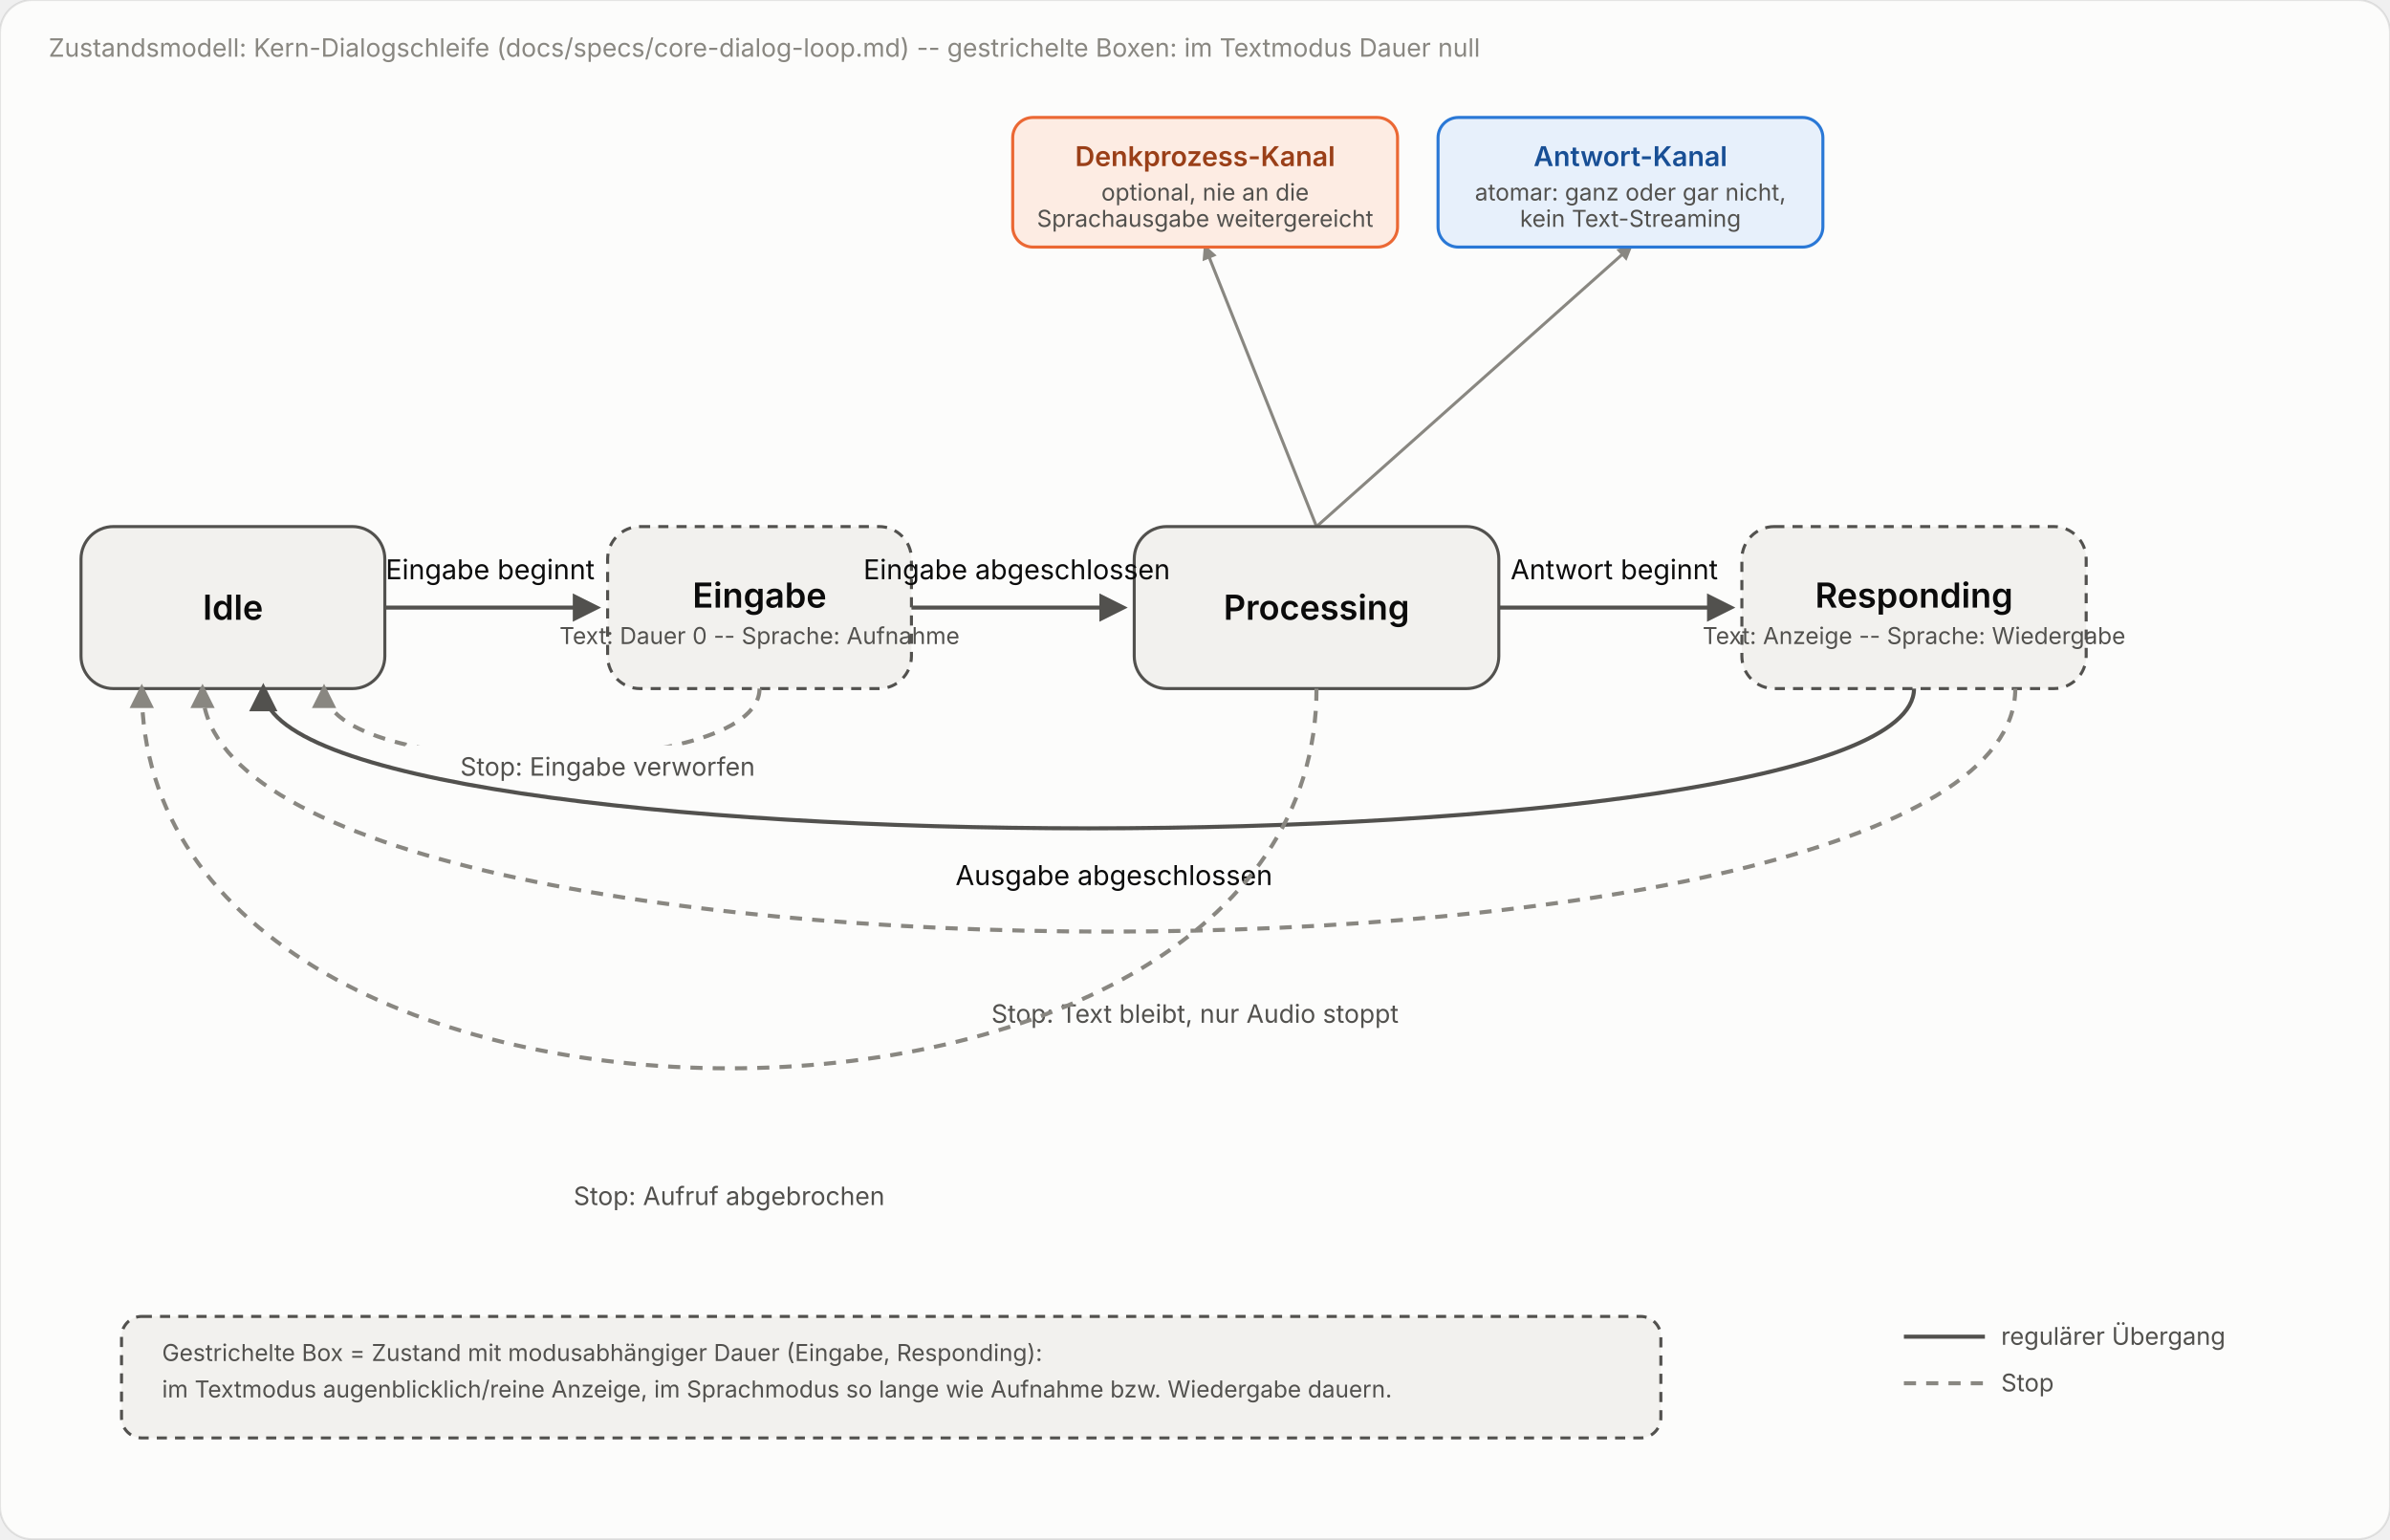
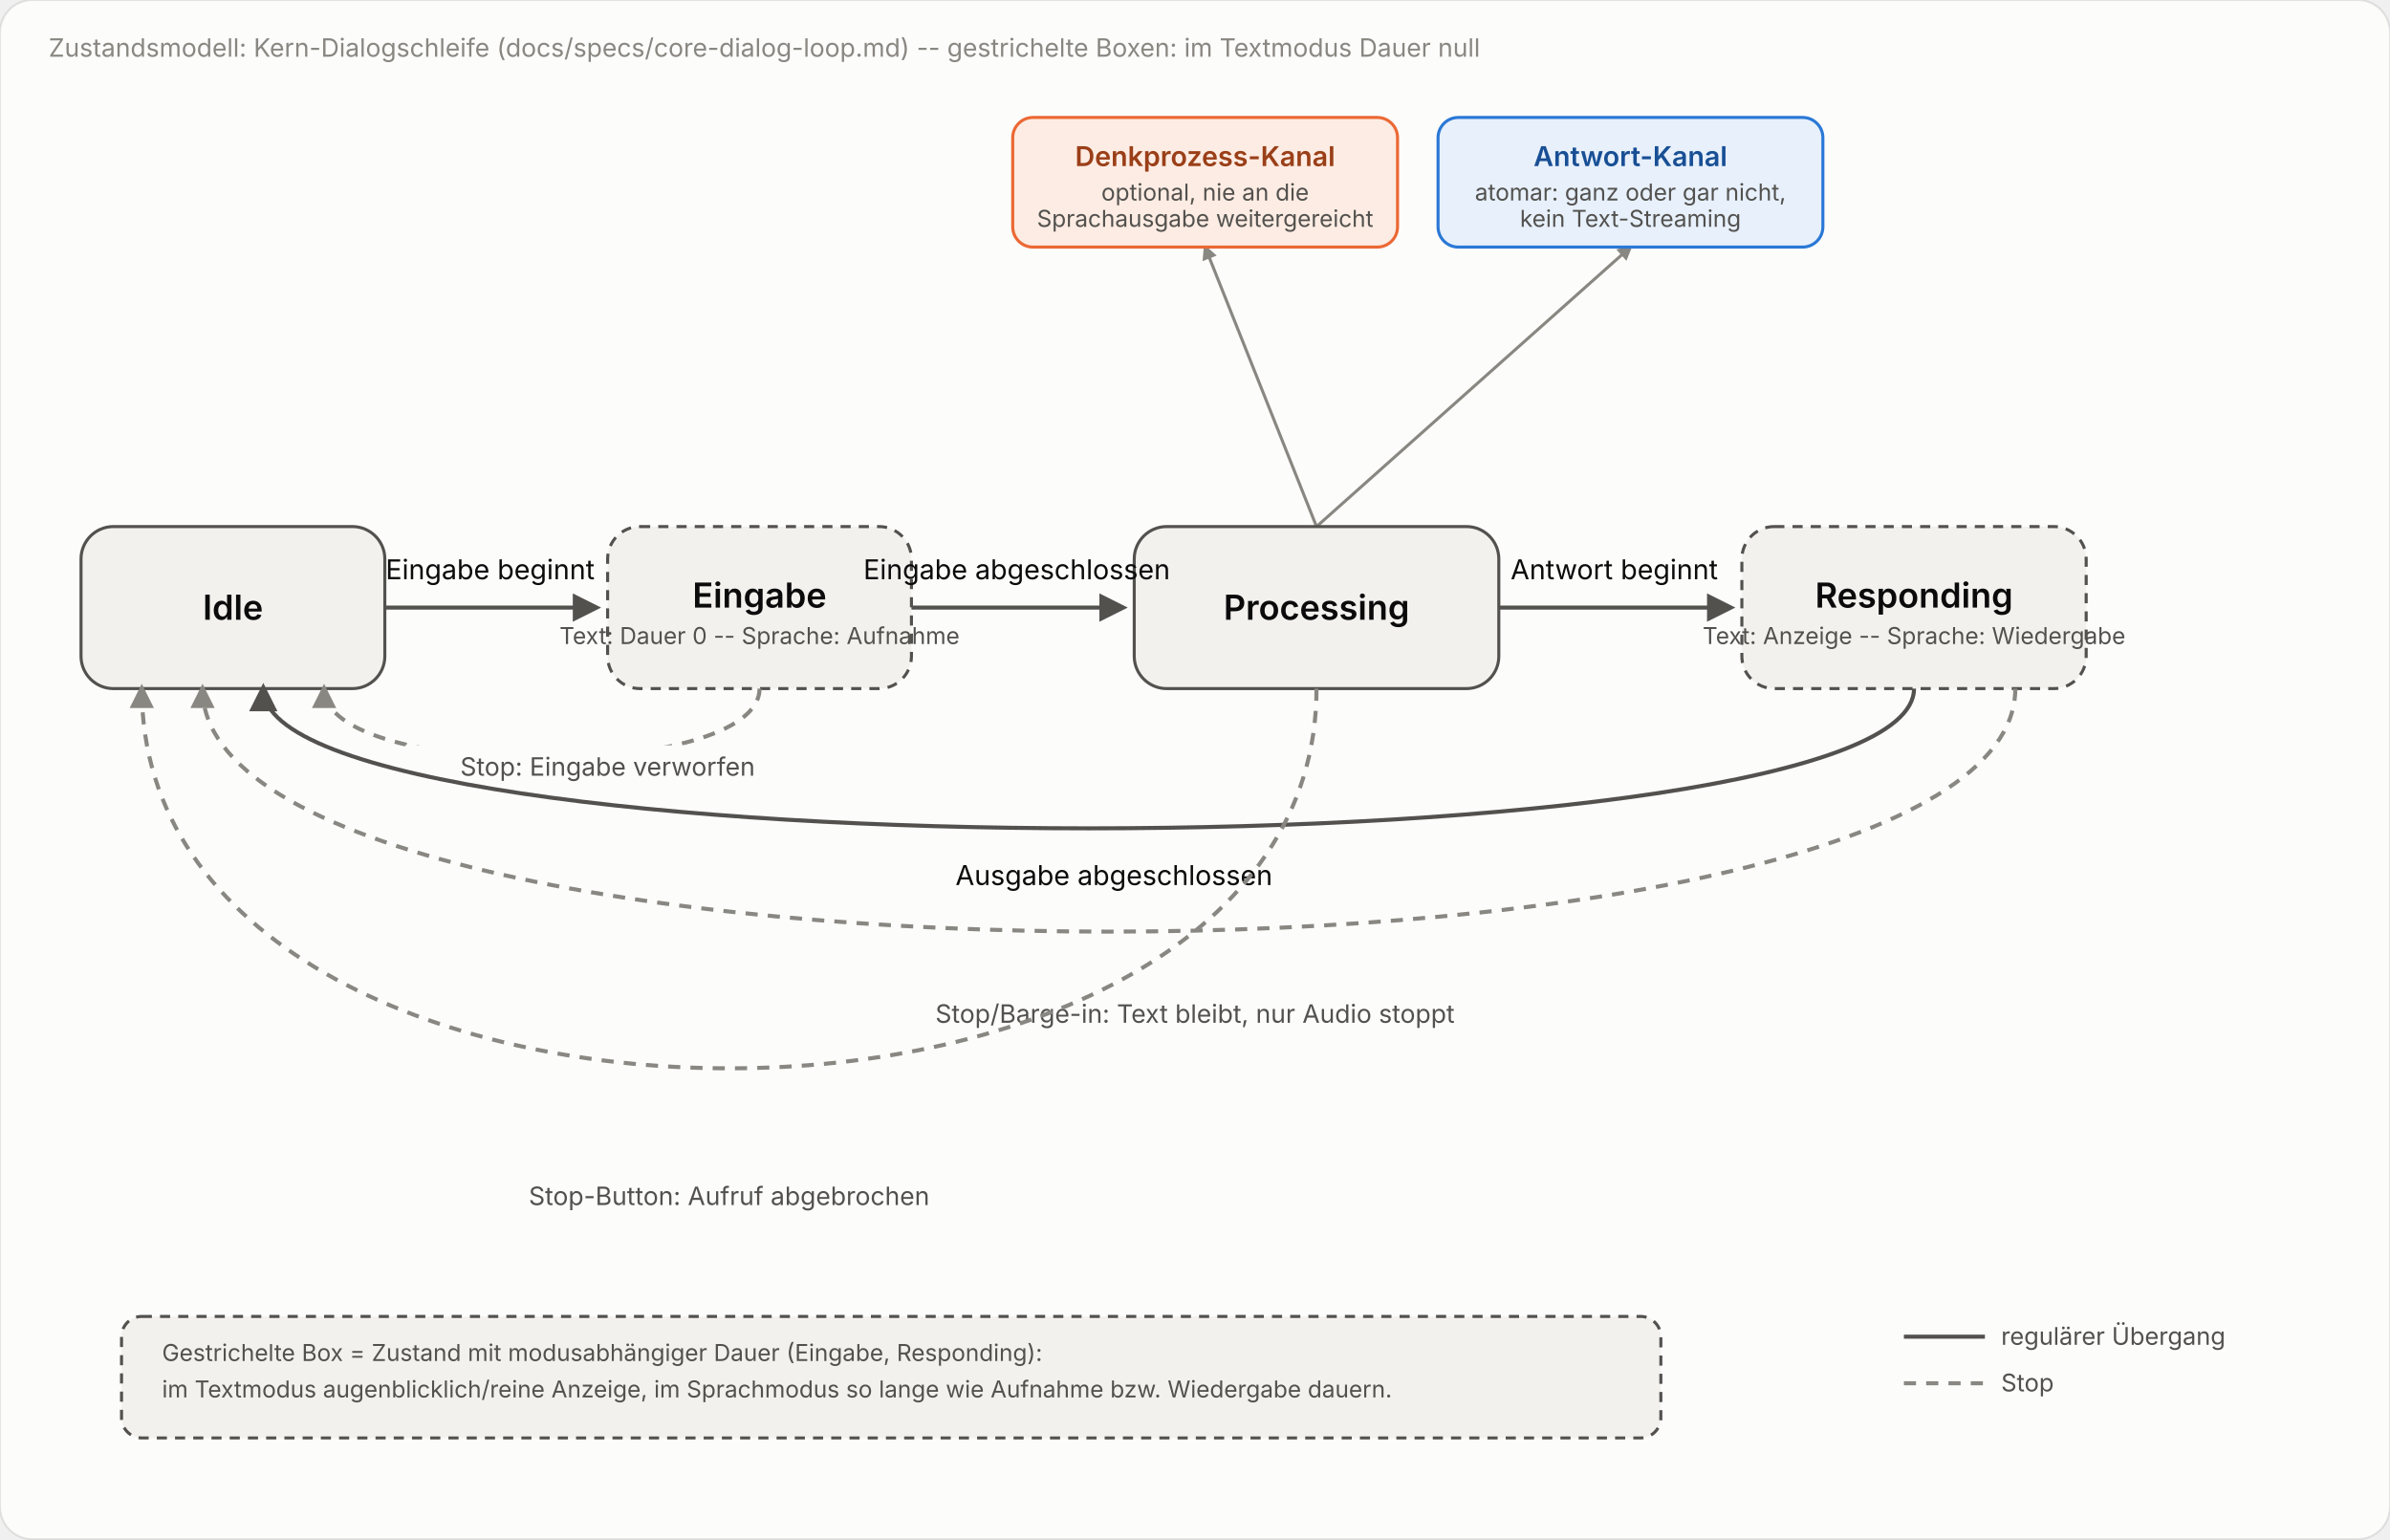
<svg xmlns="http://www.w3.org/2000/svg" viewBox="0 0 1180 760" font-family="system-ui, -apple-system, 'Segoe UI', sans-serif">
  <defs>
    <marker id="arrow" viewBox="0 0 10 10" refX="8" refY="5" markerWidth="7" markerHeight="7" orient="auto-start-reverse">
      <path d="M0,0 L10,5 L0,10 z" class="arrowhead" />
    </marker>
    <marker id="arrow-muted" viewBox="0 0 10 10" refX="8" refY="5" markerWidth="6" markerHeight="6" orient="auto-start-reverse">
      <path d="M0,0 L10,5 L0,10 z" class="arrowhead-muted" />
    </marker>
    <marker id="arrow-thin" viewBox="0 0 10 10" refX="8" refY="5" markerWidth="5" markerHeight="5" orient="auto-start-reverse">
      <path d="M0,0 L10,5 L0,10 z" class="arrowhead-thin" />
    </marker>
  </defs>
  <style>
    .surface   { fill: #fcfcfb; }
    .border    { stroke: rgba(11,11,11,0.10); }
    .state-box { fill: #f2f1ee; stroke: #52514e; stroke-width: 1.5; }
    .state-box-adapter { fill: #f2f1ee; stroke: #52514e; stroke-width: 1.5; stroke-dasharray: 5 4; }
    .state-text{ fill: #0b0b0b; font-weight: 600; }
    .sub-text  { fill: #52514e; font-size: 11.5px; }
    .edge      { stroke: #52514e; stroke-width: 2; fill: none; }
    .edge-label{ fill: #0b0b0b; font-size: 13.5px; }
    .edge-label-muted{ fill: #52514e; font-size: 12.5px; }
    .edge-stop { stroke: #898781; stroke-width: 2; stroke-dasharray: 6 5; fill: none; }
    .arrowhead { fill: #52514e; }
    .arrowhead-muted { fill: #898781; }
    .arrowhead-thin { fill: #898781; }
    .chan-line { stroke: #898781; stroke-width: 1.5; fill: none; }
    .chan-answer   { fill: #e7f0fb; stroke: #2a78d6; stroke-width: 1.5; }
    .chan-answer-text { fill: #184f95; font-weight: 600; }
    .chan-thinking { fill: #fdece3; stroke: #eb6834; stroke-width: 1.5; }
    .chan-thinking-text { fill: #9a3f18; font-weight: 600; }
    .legend-text { fill: #52514e; font-size: 12px; }
    .caption   { fill: #898781; font-size: 12.5px; }

    @media (prefers-color-scheme: dark) {
      .surface   { fill: #1a1a19; }
      .border    { stroke: rgba(255,255,255,0.10); }
      .state-box { fill: #2a2a28; stroke: #c3c2b7; }
      .state-box-adapter { fill: #2a2a28; stroke: #c3c2b7; }
      .state-text{ fill: #ffffff; }
      .sub-text  { fill: #c3c2b7; }
      .edge      { stroke: #c3c2b7; }
      .edge-label{ fill: #ffffff; }
      .edge-label-muted{ fill: #c3c2b7; }
      .edge-stop { stroke: #6b6a63; }
      .arrowhead { fill: #c3c2b7; }
      .arrowhead-muted { fill: #6b6a63; }
      .arrowhead-thin { fill: #6b6a63; }
      .chan-line { stroke: #6b6a63; }
      .chan-answer   { fill: #142a42; stroke: #3987e5; }
      .chan-answer-text { fill: #86b6ef; }
      .chan-thinking { fill: #3a2317; stroke: #d95926; }
      .chan-thinking-text { fill: #f0a884; }
      .legend-text { fill: #c3c2b7; }
      .caption   { fill: #898781; }
    }
  </style>
  <rect x="0" y="0" width="1180" height="760" rx="16" class="surface border" />
  <text x="24" y="28" class="caption">Zustandsmodell: Kern-Dialogschleife (docs/specs/core-dialog-loop.md) -- gestrichelte Boxen: im Textmodus Dauer null</text>
  <line x1="650" y1="260" x2="595" y2="122" class="chan-line" marker-end="url(#arrow-thin)" />
  <line x1="650" y1="260" x2="805" y2="122" class="chan-line" marker-end="url(#arrow-thin)" />
  <rect x="500" y="58" width="190" height="64" rx="10" class="chan-thinking" />
  <text x="595" y="82" text-anchor="middle" class="chan-thinking-text" font-size="13.5">Denkprozess-Kanal</text>
  <text x="595" y="99" text-anchor="middle" class="sub-text" font-size="11">optional, nie an die</text>
  <text x="595" y="112" text-anchor="middle" class="sub-text" font-size="11">Sprachausgabe weitergereicht</text>
  <rect x="710" y="58" width="190" height="64" rx="10" class="chan-answer" />
  <text x="805" y="82" text-anchor="middle" class="chan-answer-text" font-size="13.5">Antwort-Kanal</text>
  <text x="805" y="99" text-anchor="middle" class="sub-text" font-size="11">atomar: ganz oder gar nicht,</text>
  <text x="805" y="112" text-anchor="middle" class="sub-text" font-size="11">kein Text-Streaming</text>
  <rect x="40" y="260" width="150" height="80" rx="16" class="state-box" />
  <text x="115" y="306" text-anchor="middle" class="state-text" font-size="17">Idle</text>
  <rect x="300" y="260" width="150" height="80" rx="16" class="state-box-adapter" />
  <text x="375" y="300" text-anchor="middle" class="state-text" font-size="17">Eingabe</text>
  <text x="375" y="318" text-anchor="middle" class="sub-text">Text: Dauer 0 -- Sprache: Aufnahme</text>
  <rect x="560" y="260" width="180" height="80" rx="16" class="state-box" />
  <text x="650" y="306" text-anchor="middle" class="state-text" font-size="17">Processing</text>
  <rect x="860" y="260" width="170" height="80" rx="16" class="state-box-adapter" />
  <text x="945" y="300" text-anchor="middle" class="state-text" font-size="17">Responding</text>
  <text x="945" y="318" text-anchor="middle" class="sub-text">Text: Anzeige -- Sprache: Wiedergabe</text>
  <line x1="190" y1="300" x2="294" y2="300" class="edge" marker-end="url(#arrow)" />
  <text x="242" y="286" text-anchor="middle" class="edge-label" font-size="12.5">Eingabe beginnt</text>
  <line x1="450" y1="300" x2="554" y2="300" class="edge" marker-end="url(#arrow)" />
  <text x="502" y="286" text-anchor="middle" class="edge-label" font-size="12.5">Eingabe abgeschlossen</text>
  <line x1="740" y1="300" x2="854" y2="300" class="edge" marker-end="url(#arrow)" />
  <text x="797" y="286" text-anchor="middle" class="edge-label" font-size="12.5">Antwort beginnt</text>
  <path d="M 375,340 C 375,386 160,386 160,340" class="edge-stop" marker-end="url(#arrow-muted)" />
  <rect x="200" y="368" width="200" height="20" class="surface" />
  <text x="300" y="383" text-anchor="middle" class="edge-label-muted" font-size="12.5">Stop: Eingabe verworfen</text>
  <path d="M 945,340 C 945,432 130,432 130,340" class="edge" marker-end="url(#arrow)" />
  <rect x="440" y="420" width="220" height="24" class="surface" />
  <text x="550" y="437" text-anchor="middle" class="edge-label" font-size="13">Ausgabe abgeschlossen</text>
  <path d="M 995,340 C 995,500 100,500 100,340" class="edge-stop" marker-end="url(#arrow-muted)" />
  <rect x="430" y="488" width="320" height="24" class="surface" />
-   <text x="590" y="505" text-anchor="middle" class="edge-label-muted" font-size="12.5">Stop: Text bleibt, nur Audio stoppt</text>
+   <text x="590" y="505" text-anchor="middle" class="edge-label-muted" font-size="12.5">Stop/Barge-in: Text bleibt, nur Audio stoppt</text>
  <path d="M 650,340 C 650,590 70,590 70,340" class="edge-stop" marker-end="url(#arrow-muted)" />
  <rect x="230" y="578" width="260" height="24" class="surface" />
-   <text x="360" y="595" text-anchor="middle" class="edge-label-muted" font-size="12.5">Stop: Aufruf abgebrochen</text>
+   <text x="360" y="595" text-anchor="middle" class="edge-label-muted" font-size="12.5">Stop-Button: Aufruf abgebrochen</text>
  <line x1="940" y1="660" x2="980" y2="660" class="edge" />
  <text x="988" y="664" class="legend-text">regulärer Übergang</text>
  <line x1="940" y1="683" x2="980" y2="683" class="edge-stop" />
  <text x="988" y="687" class="legend-text">Stop</text>
  <rect x="60" y="650" width="760" height="60" rx="10" class="state-box-adapter" />
  <text x="80" y="672" class="sub-text" font-size="12">Gestrichelte Box = Zustand mit modusabhängiger Dauer (Eingabe, Responding):</text>
  <text x="80" y="690" class="sub-text" font-size="12">im Textmodus augenblicklich/reine Anzeige, im Sprachmodus so lange wie Aufnahme bzw. Wiedergabe dauern.</text>
</svg>
